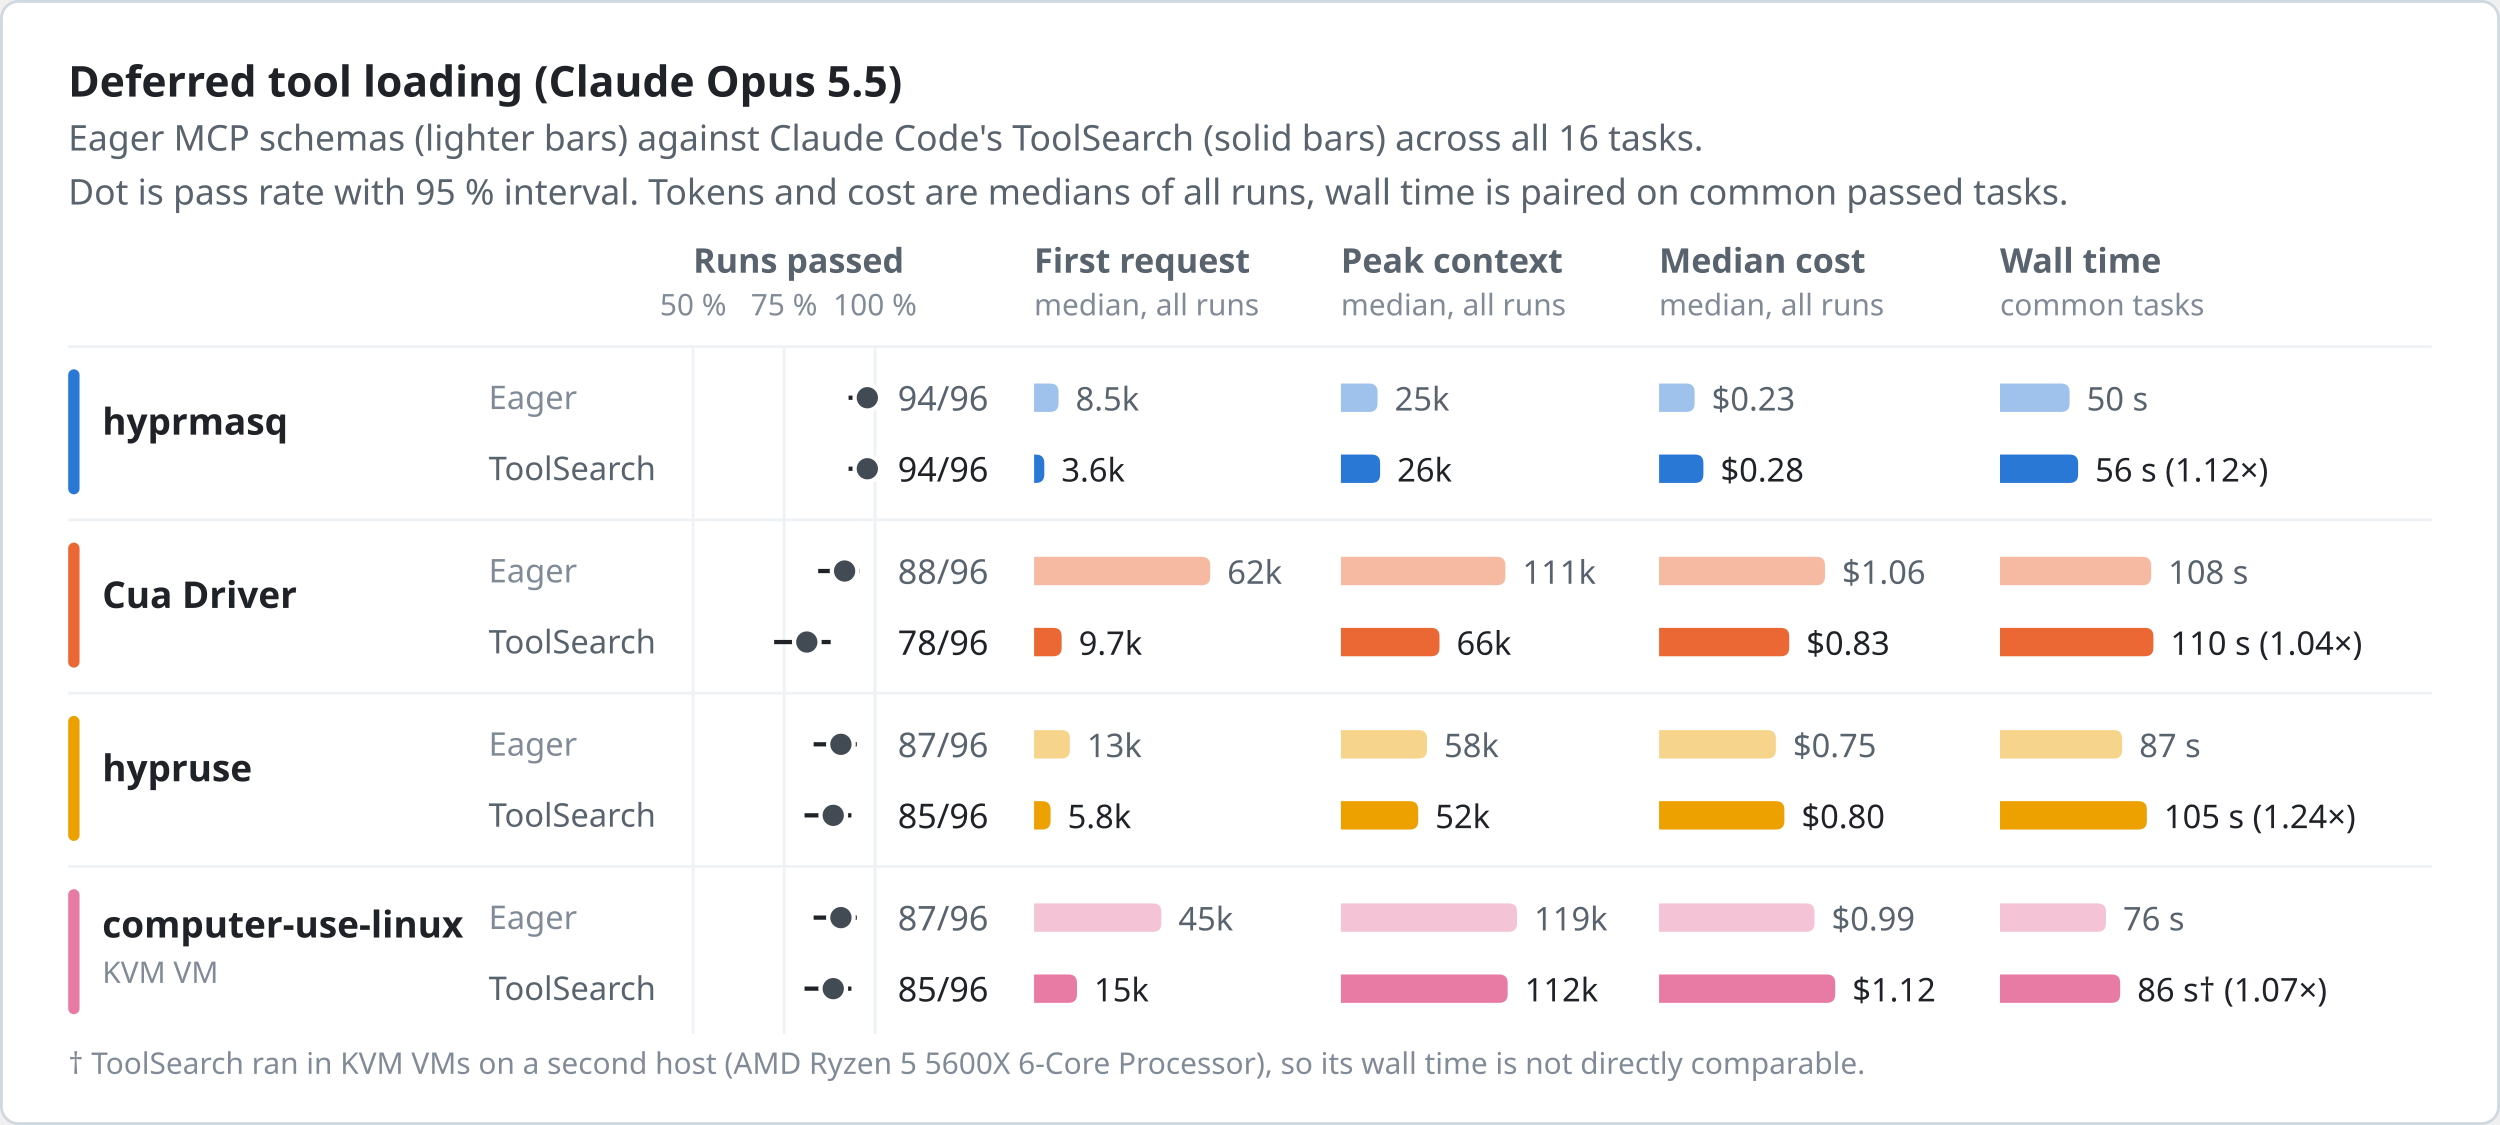
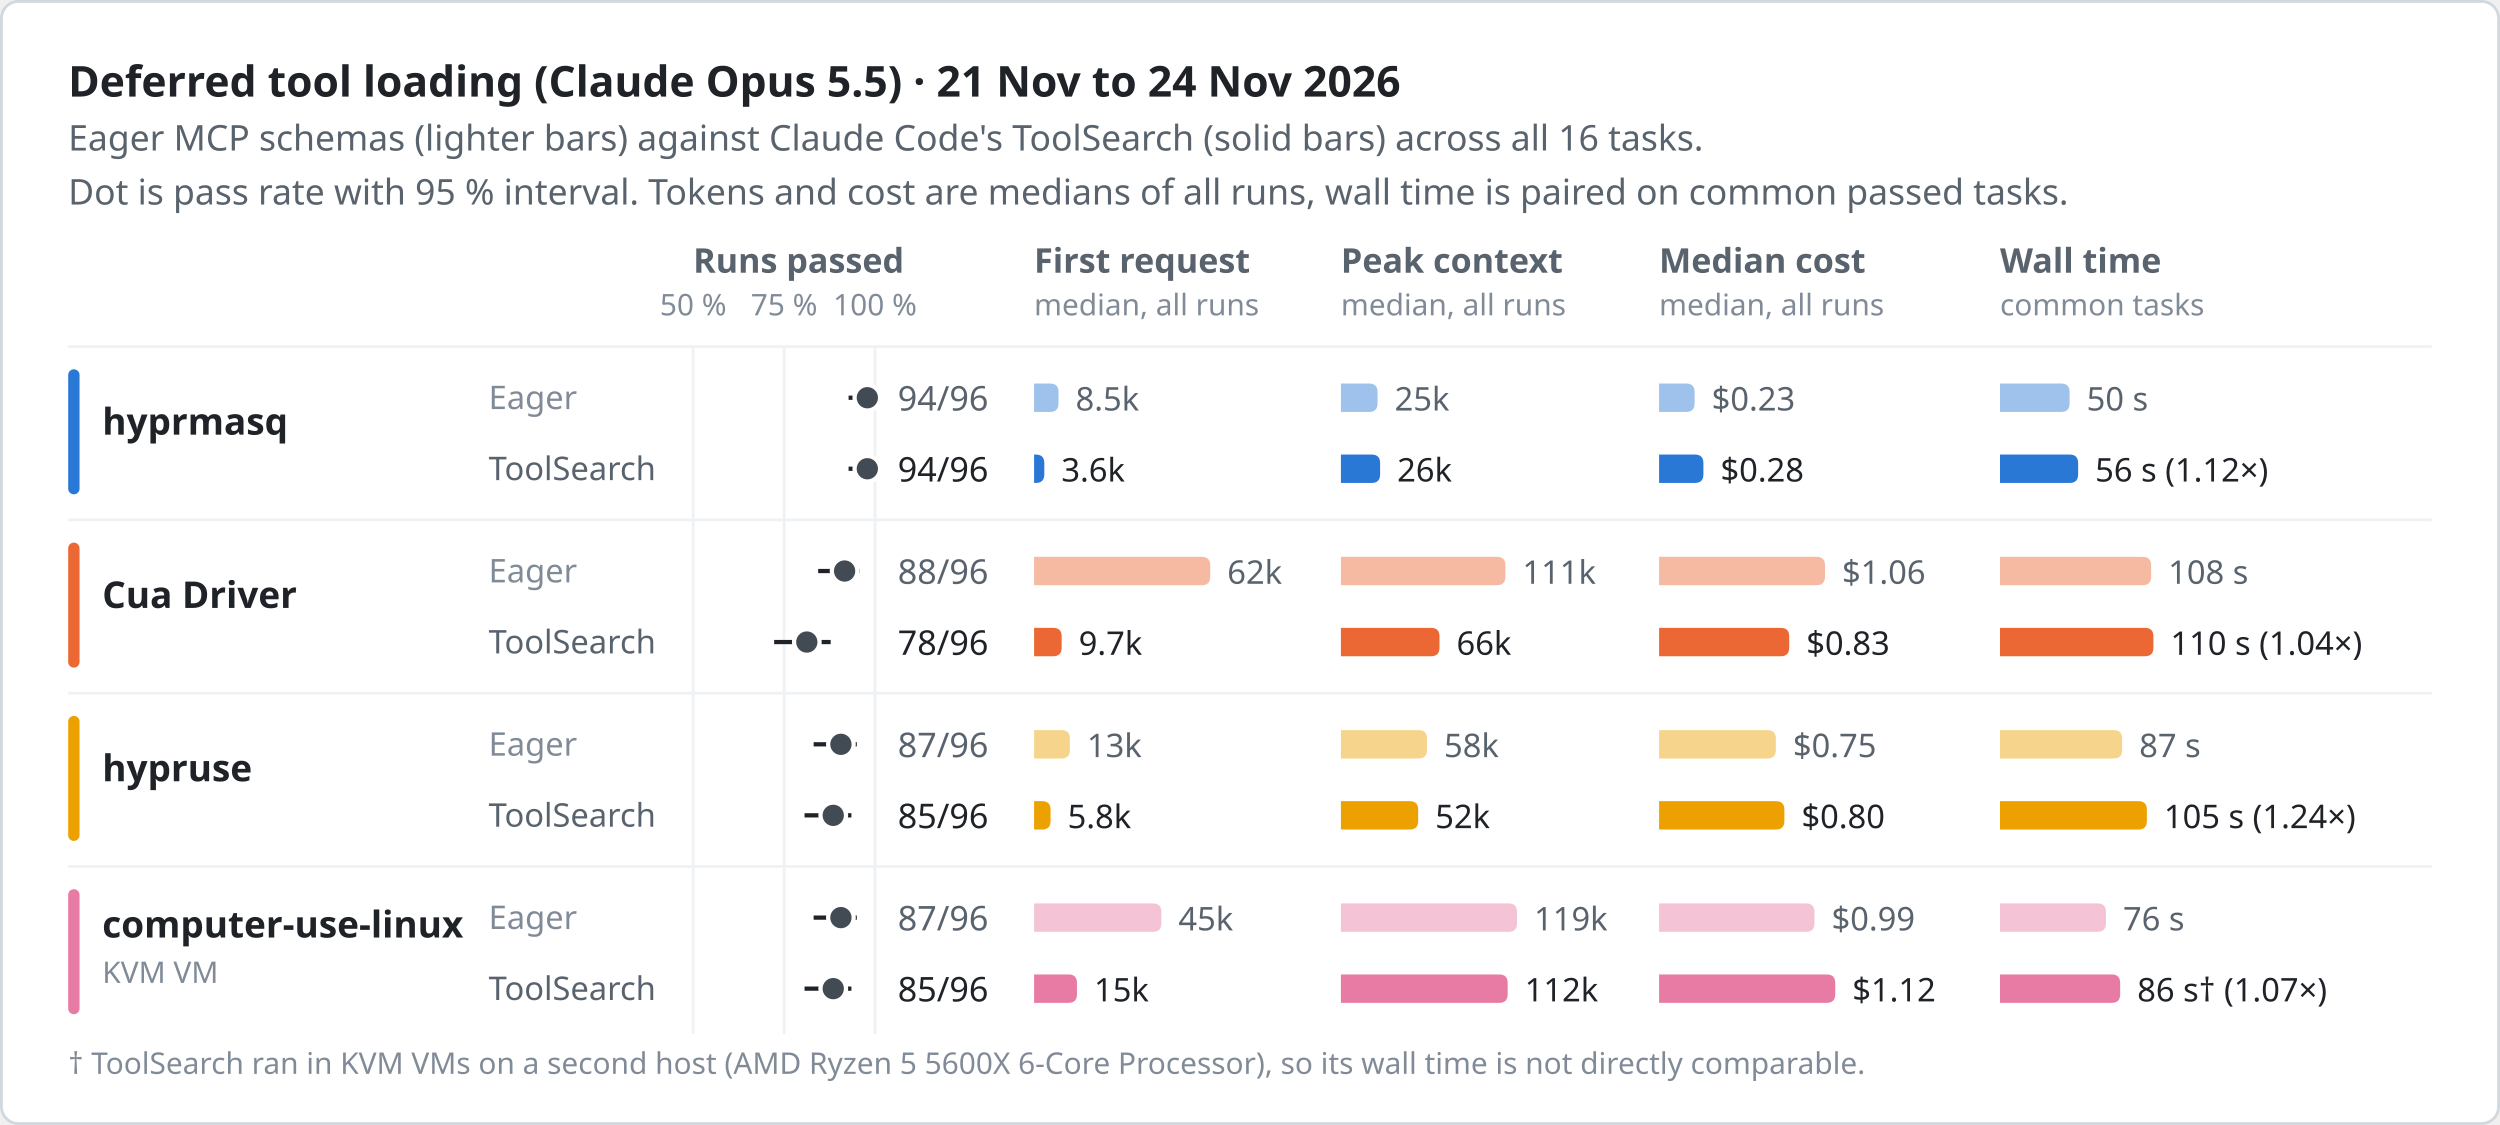
<svg xmlns="http://www.w3.org/2000/svg" width="880" height="396" viewBox="0 0 880 396" role="img" aria-label="Per tool with Claude Opus 5.5, eager MCP schemas beside ToolSearch: runs passed with 95 % interval, median first-request tokens, median peak context, median cost per run and paired wall time on common passed tasks.">
  <style>text{font-family:-apple-system, BlinkMacSystemFont, "Segoe UI", "Noto Sans", Helvetica, Arial, sans-serif;font-variant-numeric:tabular-nums}.t{fill:#1f2328}.t2{fill:#59636e}.m{fill:#818b98}.bg{fill:#ffffff;stroke:#d1d9e0}.grid{stroke:#eff2f5;stroke-width:1}.axis{stroke:#d1d9e0;stroke-width:1}.tools{fill:#2a78d6}.out{fill:#c8d1da}.dot{fill:#424a53;stroke:#ffffff;stroke-width:1.5}.miss{fill:#ffffff;stroke:#d1242f;stroke-width:1.75}.pass{fill:#1a7f37}.fail{fill:#ffffff;stroke:#d1242f;stroke-width:1.75}.cut{stroke:#ffffff;stroke-width:2}.whisker{stroke:#1f2328;stroke-width:1.5}.s0{fill:#2a78d6}.s1{fill:#eb6834}.s2{fill:#1baf7a}.s3{fill:#eda100}.s4{fill:#e87ba4}.s5{fill:#008300}.s6{fill:#6250d6}.s7{fill:#e34948}</style>
  <rect x="0.5" y="0.5" width="879" height="395" rx="6" class="bg" />
-   <text x="24" y="34" class="t" font-size="15" font-weight="600">Deferred tool loading (Claude Opus 5.5)</text>
+   <text x="24" y="34" class="t" font-size="15" font-weight="600">Deferred tool loading (Claude Opus 5.5) · 21 Nov to 24 Nov 2026</text>
  <text x="24" y="53" class="t2" font-size="12.5">Eager MCP schemas (lighter bars) against Claude Code's ToolSearch (solid bars) across all 16 tasks.</text>
  <text x="24" y="72" class="t2" font-size="12.5">Dot is pass rate with 95 % interval. Tokens and cost are medians of all runs, wall time is paired on common passed tasks.</text>
  <text x="244" y="96" class="t2" font-size="12" font-weight="600">Runs passed</text>
  <text x="244" y="111" class="m" font-size="10.5" text-anchor="middle">50 %</text>
  <text x="276" y="111" class="m" font-size="10.5" text-anchor="middle">75 %</text>
  <text x="308" y="111" class="m" font-size="10.5" text-anchor="middle">100 %</text>
  <text x="364" y="96" class="t2" font-size="12" font-weight="600">First request</text>
  <text x="364" y="111" class="m" font-size="10.5">median, all runs</text>
  <text x="472" y="96" class="t2" font-size="12" font-weight="600">Peak context</text>
  <text x="472" y="111" class="m" font-size="10.5">median, all runs</text>
  <text x="584" y="96" class="t2" font-size="12" font-weight="600">Median cost</text>
  <text x="584" y="111" class="m" font-size="10.5">median, all runs</text>
  <text x="704" y="96" class="t2" font-size="12" font-weight="600">Wall time</text>
  <text x="704" y="111" class="m" font-size="10.5">common tasks</text>
  <line x1="244" y1="122" x2="244" y2="364" class="grid" />
  <line x1="276" y1="122" x2="276" y2="364" class="grid" />
  <line x1="308" y1="122" x2="308" y2="364" class="grid" />
  <line x1="24" y1="122" x2="856" y2="122" class="grid" />
  <rect x="24" y="130" width="4" height="44" class="s0" rx="2" />
  <text x="36" y="153" class="t" font-size="13" font-weight="600">hyprmasq</text>
  <text x="172" y="144" class="m" font-size="11.5">Eager</text>
  <line x1="298.7" y1="140" x2="307.3" y2="140" class="whisker" />
  <circle cx="305.3" cy="140" r="4.5" class="dot" />
  <text x="316" y="144.5" class="t2" font-size="12">94/96</text>
  <path d="M364 135H369.6Q372.6 135 372.6 138V142Q372.6 145 369.6 145H364Z" class="s0" fill-opacity="0.45" />
  <text x="378.6" y="144.5" class="t2" font-size="11.5">8.5k</text>
  <path d="M472 135H481.9Q484.9 135 484.9 138V142Q484.9 145 481.9 145H472Z" class="s0" fill-opacity="0.45" />
  <text x="490.9" y="144.5" class="t2" font-size="11.5">25k</text>
  <path d="M584 135H593.5Q596.5 135 596.5 138V142Q596.5 145 593.5 145H584Z" class="s0" fill-opacity="0.45" />
  <text x="602.5" y="144.5" class="t2" font-size="11.5">$0.23</text>
  <path d="M704 135H725.5Q728.5 135 728.5 138V142Q728.5 145 725.5 145H704Z" class="s0" fill-opacity="0.45" />
  <text x="734.5" y="144.5" class="t2" font-size="11.5">50 s</text>
  <text x="172" y="169" class="t2" font-size="11.5">ToolSearch</text>
  <line x1="298.7" y1="165" x2="307.3" y2="165" class="whisker" />
  <circle cx="305.3" cy="165" r="4.5" class="dot" />
  <text x="316" y="169.5" class="t" font-size="12">94/96</text>
  <path d="M364 160H364.6Q367.6 160 367.6 163V167Q367.6 170 364.6 170H364Z" class="s0" />
  <text x="373.6" y="169.5" class="t" font-size="11.5">3.6k</text>
  <path d="M472 160H482.8Q485.8 160 485.8 163V167Q485.8 170 482.8 170H472Z" class="s0" />
  <text x="491.8" y="169.5" class="t" font-size="11.5">26k</text>
  <path d="M584 160H596.6Q599.6 160 599.6 163V167Q599.6 170 596.6 170H584Z" class="s0" />
  <text x="605.6" y="169.5" class="t" font-size="11.5">$0.28</text>
  <path d="M704 160H728.5Q731.5 160 731.5 163V167Q731.5 170 728.5 170H704Z" class="s0" />
  <text x="737.5" y="169.5" class="t" font-size="11.5">56 s (1.12×)</text>
  <line x1="24" y1="183" x2="856" y2="183" class="grid" />
  <rect x="24" y="191" width="4" height="44" class="s1" rx="2" />
  <text x="36" y="214" class="t" font-size="13" font-weight="600">Cua Driver</text>
  <text x="172" y="205" class="m" font-size="11.5">Eager</text>
  <line x1="288" y1="201" x2="302.5" y2="201" class="whisker" />
  <circle cx="297.3" cy="201" r="4.5" class="dot" />
  <text x="316" y="205.5" class="t2" font-size="12">88/96</text>
  <path d="M364 196H423Q426 196 426 199V203Q426 206 423 206H364Z" class="s1" fill-opacity="0.45" />
  <text x="432" y="205.5" class="t2" font-size="11.5">62k</text>
  <path d="M472 196H526.9Q529.9 196 529.9 199V203Q529.9 206 526.9 206H472Z" class="s1" fill-opacity="0.45" />
  <text x="535.9" y="205.5" class="t2" font-size="11.5">111k</text>
  <path d="M584 196H639.4Q642.4 196 642.4 199V203Q642.4 206 639.4 206H584Z" class="s1" fill-opacity="0.45" />
  <text x="648.4" y="205.5" class="t2" font-size="11.5">$1.06</text>
  <path d="M704 196H754.2Q757.2 196 757.2 199V203Q757.2 206 754.2 206H704Z" class="s1" fill-opacity="0.45" />
  <text x="763.2" y="205.5" class="t2" font-size="11.5">108 s</text>
  <text x="172" y="230" class="t2" font-size="11.5">ToolSearch</text>
  <line x1="272.5" y1="226" x2="292.4" y2="226" class="whisker" />
  <circle cx="284" cy="226" r="4.5" class="dot" />
  <text x="316" y="230.5" class="t" font-size="12">78/96</text>
  <path d="M364 221H370.7Q373.7 221 373.7 224V228Q373.7 231 370.7 231H364Z" class="s1" />
  <text x="379.7" y="230.5" class="t" font-size="11.5">9.7k</text>
  <path d="M472 221H503.7Q506.7 221 506.7 224V228Q506.7 231 503.7 231H472Z" class="s1" />
  <text x="512.7" y="230.5" class="t" font-size="11.5">66k</text>
  <path d="M584 221H626.8Q629.8 221 629.8 224V228Q629.8 231 626.8 231H584Z" class="s1" />
  <text x="635.8" y="230.5" class="t" font-size="11.5">$0.83</text>
  <path d="M704 221H755Q758 221 758 224V228Q758 231 755 231H704Z" class="s1" />
  <text x="764" y="230.5" class="t" font-size="11.5">110 s (1.04×)</text>
  <line x1="24" y1="244" x2="856" y2="244" class="grid" />
  <rect x="24" y="252" width="4" height="44" class="s3" rx="2" />
  <text x="36" y="275" class="t" font-size="13" font-weight="600">hypruse</text>
  <text x="172" y="266" class="m" font-size="11.5">Eager</text>
  <line x1="286.4" y1="262" x2="301.6" y2="262" class="whisker" />
  <circle cx="296" cy="262" r="4.5" class="dot" />
  <text x="316" y="266.5" class="t2" font-size="12">87/96</text>
  <path d="M364 257H373.6Q376.6 257 376.6 260V264Q376.6 267 373.6 267H364Z" class="s3" fill-opacity="0.45" />
  <text x="382.6" y="266.5" class="t2" font-size="11.5">13k</text>
  <path d="M472 257H499.3Q502.3 257 502.3 260V264Q502.3 267 499.3 267H472Z" class="s3" fill-opacity="0.45" />
  <text x="508.3" y="266.5" class="t2" font-size="11.5">58k</text>
  <path d="M584 257H622.1Q625.1 257 625.1 260V264Q625.1 267 622.1 267H584Z" class="s3" fill-opacity="0.45" />
  <text x="631.1" y="266.5" class="t2" font-size="11.5">$0.75</text>
  <path d="M704 257H744Q747 257 747 260V264Q747 267 744 267H704Z" class="s3" fill-opacity="0.45" />
  <text x="753" y="266.5" class="t2" font-size="11.5">87 s</text>
  <text x="172" y="291" class="t2" font-size="11.5">ToolSearch</text>
  <line x1="283.2" y1="287" x2="299.7" y2="287" class="whisker" />
  <circle cx="293.3" cy="287" r="4.5" class="dot" />
  <text x="316" y="291.5" class="t" font-size="12">85/96</text>
  <path d="M364 282H366.8Q369.8 282 369.8 285V289Q369.8 292 366.8 292H364Z" class="s3" />
  <text x="375.8" y="291.5" class="t" font-size="11.5">5.8k</text>
  <path d="M472 282H496.2Q499.2 282 499.2 285V289Q499.2 292 496.2 292H472Z" class="s3" />
  <text x="505.2" y="291.5" class="t" font-size="11.5">52k</text>
  <path d="M584 282H625.1Q628.1 282 628.1 285V289Q628.1 292 625.1 292H584Z" class="s3" />
  <text x="634.1" y="291.5" class="t" font-size="11.5">$0.80</text>
  <path d="M704 282H752.7Q755.7 282 755.7 285V289Q755.7 292 752.7 292H704Z" class="s3" />
  <text x="761.7" y="291.5" class="t" font-size="11.5">105 s (1.24×)</text>
  <line x1="24" y1="305" x2="856" y2="305" class="grid" />
  <rect x="24" y="313" width="4" height="44" class="s4" rx="2" />
  <text x="36" y="330" class="t" font-size="13" font-weight="600">computer-use-linux</text>
  <text x="36" y="346" class="m" font-size="10.5">KVM VM</text>
  <text x="172" y="327" class="m" font-size="11.5">Eager</text>
  <line x1="286.4" y1="323" x2="301.6" y2="323" class="whisker" />
  <circle cx="296" cy="323" r="4.5" class="dot" />
  <text x="316" y="327.5" class="t2" font-size="12">87/96</text>
  <path d="M364 318H405.8Q408.8 318 408.8 321V325Q408.8 328 405.8 328H364Z" class="s4" fill-opacity="0.45" />
  <text x="414.8" y="327.5" class="t2" font-size="11.5">45k</text>
  <path d="M472 318H531Q534 318 534 321V325Q534 328 531 328H472Z" class="s4" fill-opacity="0.45" />
  <text x="540" y="327.5" class="t2" font-size="11.5">119k</text>
  <path d="M584 318H635.7Q638.7 318 638.7 321V325Q638.7 328 635.7 328H584Z" class="s4" fill-opacity="0.45" />
  <text x="644.7" y="327.5" class="t2" font-size="11.5">$0.99</text>
  <path d="M704 318H738.3Q741.3 318 741.3 321V325Q741.3 328 738.3 328H704Z" class="s4" fill-opacity="0.45" />
  <text x="747.3" y="327.5" class="t2" font-size="11.5">76 s</text>
  <text x="172" y="352" class="t2" font-size="11.5">ToolSearch</text>
  <line x1="283.2" y1="348" x2="299.7" y2="348" class="whisker" />
  <circle cx="293.3" cy="348" r="4.5" class="dot" />
  <text x="316" y="352.5" class="t" font-size="12">85/96</text>
  <path d="M364 343H376.1Q379.1 343 379.1 346V350Q379.1 353 376.1 353H364Z" class="s4" />
  <text x="385.1" y="352.5" class="t" font-size="11.5">15k</text>
  <path d="M472 343H527.7Q530.7 343 530.7 346V350Q530.7 353 527.7 353H472Z" class="s4" />
  <text x="536.7" y="352.5" class="t" font-size="11.5">112k</text>
  <path d="M584 343H643Q646 343 646 346V350Q646 353 643 353H584Z" class="s4" />
  <text x="652" y="352.5" class="t" font-size="11.5">$1.12</text>
  <path d="M704 343H743.3Q746.3 343 746.3 346V350Q746.3 353 743.3 353H704Z" class="s4" />
  <text x="752.3" y="352.5" class="t" font-size="11.5">86 s† (1.07×)</text>
  <text x="24" y="378" class="m" font-size="10.5">† ToolSearch ran in KVM VMs on a second host (AMD Ryzen 5 5600X 6-Core Processor), so its wall time is not directly comparable.</text>
</svg>
